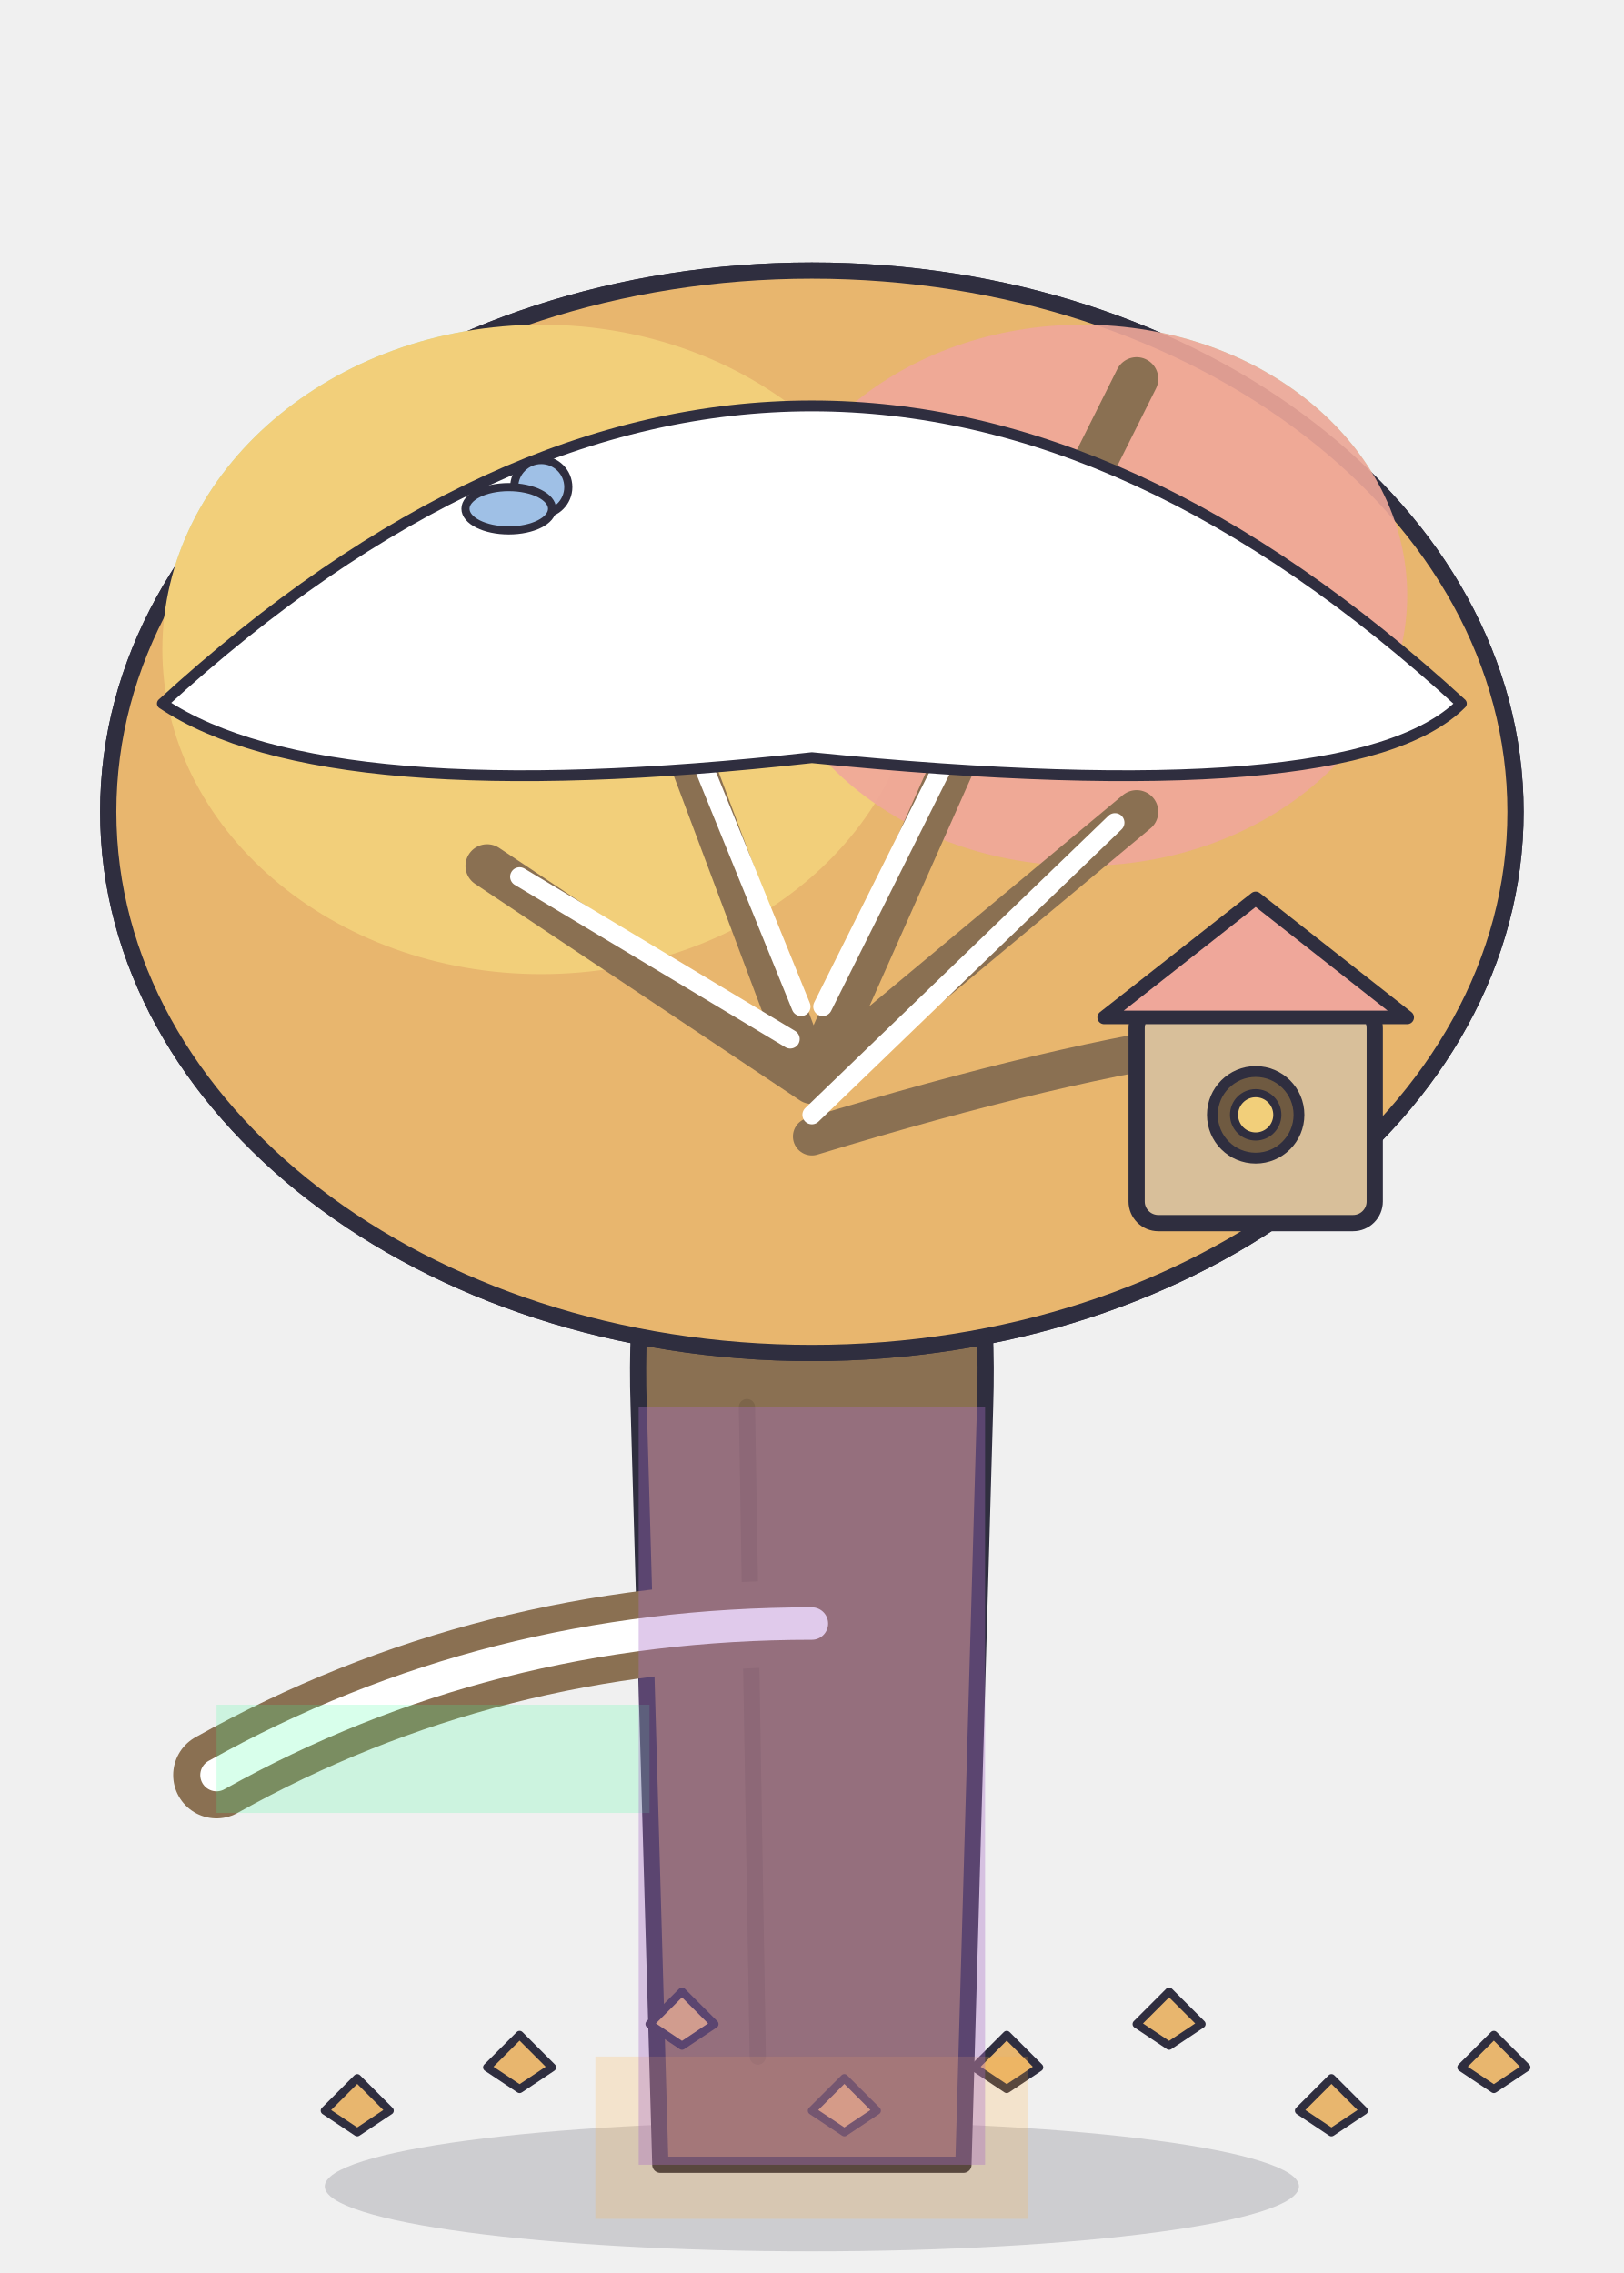
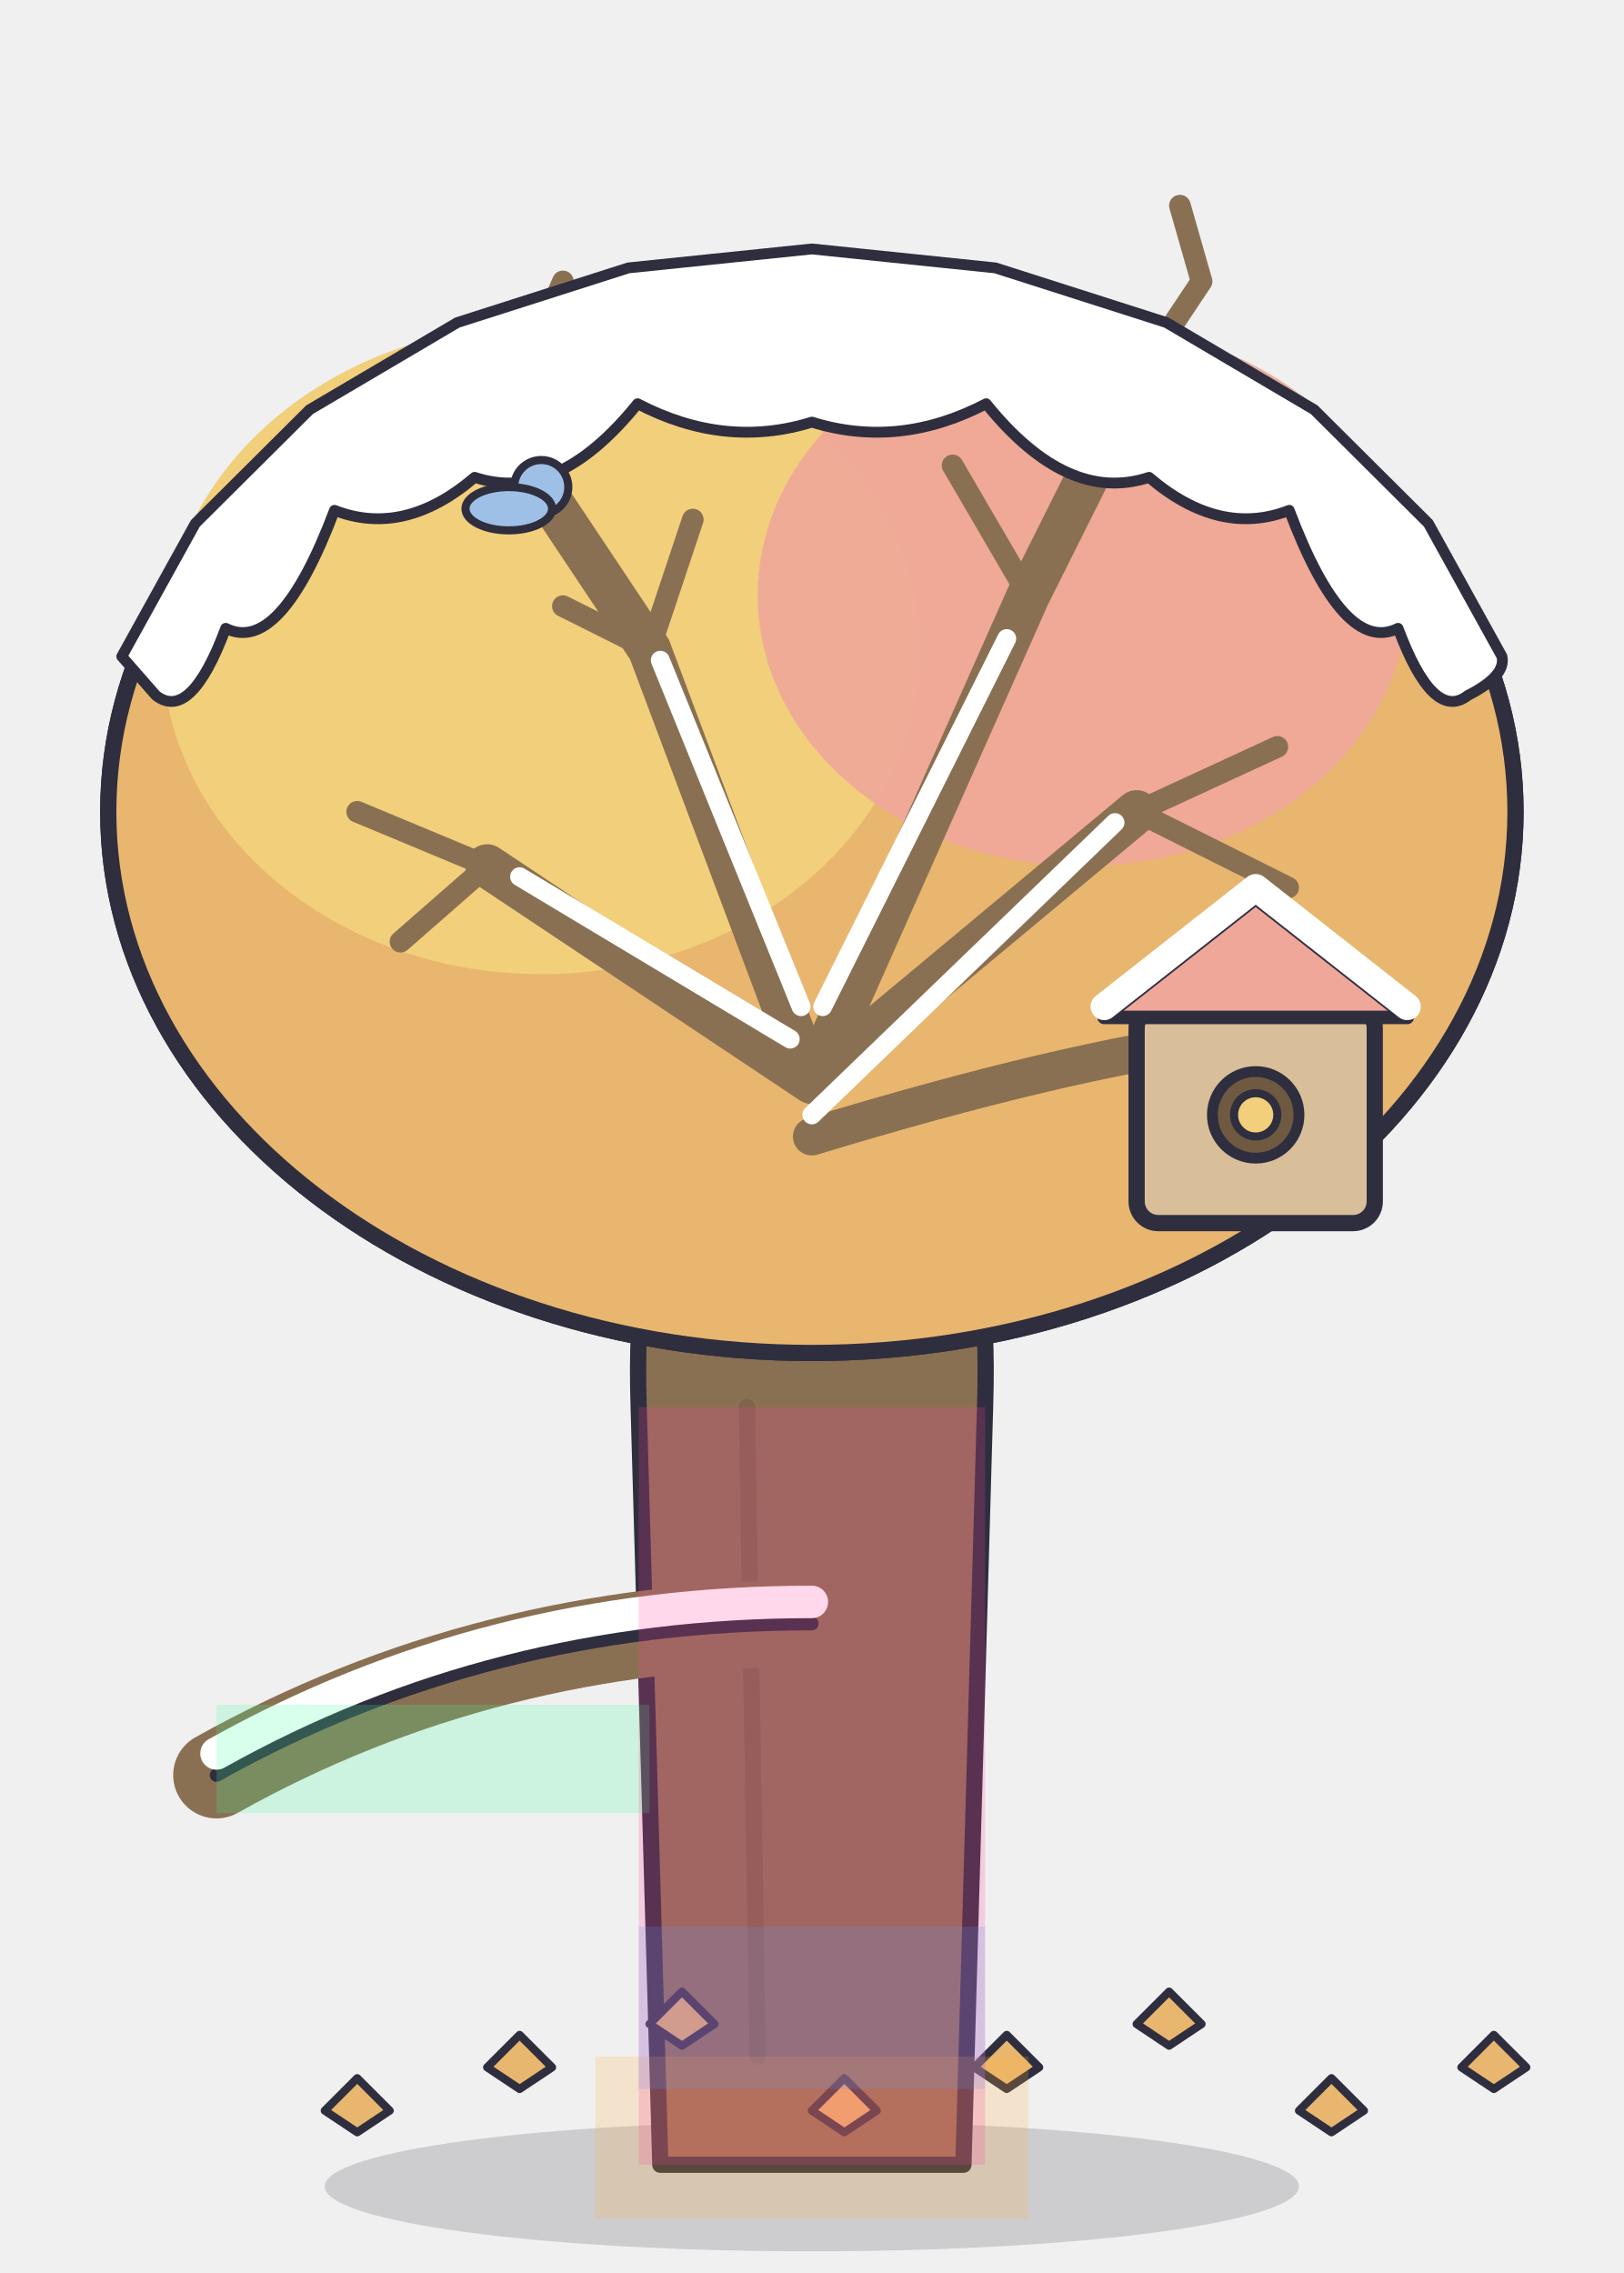
<svg xmlns="http://www.w3.org/2000/svg" viewBox="0 0 300 420" width="300" height="420">
  <g id="stín">
    <ellipse cx="150" cy="404" rx="90" ry="12" fill="#2F2E3F" stroke="none" opacity="0.18" />
  </g>
  <g id="kmen">
    <path d="M 122 400 L 118 260 Q 116 200 150 180 Q 184 200 182 260 L 178 400 Z" fill="#8A7052" stroke="#2F2E3F" stroke-width="3" stroke-linejoin="round" stroke-linecap="round" />
    <path d="M 140 380 L 138 260" fill="none" stroke="#6F5A41" stroke-width="3" stroke-linejoin="round" stroke-linecap="round" opacity="0.5" />
  </g>
  <g id="větev">
    <path d="M 150 300 Q 90 300 40 328" fill="none" stroke="#8A7052" stroke-width="16" stroke-linejoin="round" stroke-linecap="round" />
    <path d="M 150 300 Q 90 300 40 328" fill="none" stroke="#2F2E3F" stroke-width="2.5" stroke-linejoin="round" stroke-linecap="round" />
  </g>
  <g id="koruna">
    <ellipse cx="150" cy="150" rx="130" ry="100" fill="#9FCB8F" stroke="#2F2E3F" stroke-width="3" stroke-linejoin="round" stroke-linecap="round" />
    <ellipse cx="100" cy="120" rx="70" ry="60" fill="#C5E3B8" stroke="none" />
    <ellipse cx="200" cy="110" rx="60" ry="50" fill="#C5E3B8" stroke="none" opacity="0.9" />
    <ellipse cx="150" cy="200" rx="90" ry="40" fill="#7FB06F" stroke="none" opacity="0.6" />
  </g>
  <g id="stav: podzim" data-state="hidden">
    <ellipse cx="150" cy="150" rx="130" ry="100" fill="#E8B66E" stroke="#2F2E3F" stroke-width="3" stroke-linejoin="round" stroke-linecap="round" />
    <ellipse cx="100" cy="120" rx="70" ry="60" fill="#F2CF7A" stroke="none" />
    <ellipse cx="200" cy="110" rx="60" ry="50" fill="#EFA79A" stroke="none" opacity="0.9" />
+   </g>
+   <g id="stav: listí" data-state="hidden">
    <path d="M 60 390 l 6 -6 l 6 6 l -6 4 Z" fill="#E8B66E" stroke="#2F2E3F" stroke-width="1.5" stroke-linejoin="round" stroke-linecap="round" />
    <path d="M 90 382 l 6 -6 l 6 6 l -6 4 Z" fill="#E8B66E" stroke="#2F2E3F" stroke-width="1.5" stroke-linejoin="round" stroke-linecap="round" />
    <path d="M 120 374 l 6 -6 l 6 6 l -6 4 Z" fill="#E8B66E" stroke="#2F2E3F" stroke-width="1.5" stroke-linejoin="round" stroke-linecap="round" />
    <path d="M 150 390 l 6 -6 l 6 6 l -6 4 Z" fill="#E8B66E" stroke="#2F2E3F" stroke-width="1.5" stroke-linejoin="round" stroke-linecap="round" />
    <path d="M 180 382 l 6 -6 l 6 6 l -6 4 Z" fill="#E8B66E" stroke="#2F2E3F" stroke-width="1.5" stroke-linejoin="round" stroke-linecap="round" />
    <path d="M 210 374 l 6 -6 l 6 6 l -6 4 Z" fill="#E8B66E" stroke="#2F2E3F" stroke-width="1.5" stroke-linejoin="round" stroke-linecap="round" />
    <path d="M 240 390 l 6 -6 l 6 6 l -6 4 Z" fill="#E8B66E" stroke="#2F2E3F" stroke-width="1.5" stroke-linejoin="round" stroke-linecap="round" />
    <path d="M 270 382 l 6 -6 l 6 6 l -6 4 Z" fill="#E8B66E" stroke="#2F2E3F" stroke-width="1.5" stroke-linejoin="round" stroke-linecap="round" />
  </g>
  <g id="stav: holý" data-state="hidden">
    <path d="M 150 200 L 120 120 M 150 200 L 190 110 M 150 200 L 90 160 M 120 120 L 100 90 M 190 110 L 210 70 M 150 200 L 210 150" fill="none" stroke="#8A7052" stroke-width="8" stroke-linejoin="round" stroke-linecap="round" />
    <path d="M 150 210 Q 196 196 226 192" fill="none" stroke="#8A7052" stroke-width="7" stroke-linejoin="round" stroke-linecap="round" />
+     <path d="M 100 90 L 86 74 M 100 90 L 98 66 M 120 120 L 104 112 M 210 70 L 222 52 M 210 70 L 230 76 M 190 110 L 176 86 M 90 160 L 66 150 M 90 160 L 74 174 M 210 150 L 236 138 M 210 150 L 238 164 M 120 120 L 128 96 M 86 74 L 76 66 M 98 66 L 104 52 M 222 52 L 218 38" fill="none" stroke="#8A7052" stroke-width="4" stroke-linejoin="round" stroke-linecap="round" />
    <path d="M 148 186 L 122 122 M 152 186 L 186 118 M 146 192 L 96 162 M 150 206 L 206 152" fill="none" stroke="#FFFFFF" stroke-width="3.5" stroke-linejoin="round" stroke-linecap="round" />
  </g>
  <g id="budka">
    <rect x="210" y="186" width="44" height="40" rx="4" fill="#D8BF9A" stroke="#2F2E3F" stroke-width="3" stroke-linejoin="round" stroke-linecap="round" />
    <path d="M 204 188 L 232 166 L 260 188 Z" fill="#EFA79A" stroke="#2F2E3F" stroke-width="2.5" stroke-linejoin="round" stroke-linecap="round" />
    <circle cx="232" cy="206" r="8" fill="#6F5A41" stroke="#2F2E3F" stroke-width="2" stroke-linejoin="round" stroke-linecap="round" />
  </g>
  <g id="stav: sníh" data-state="hidden">
-     <path d="M 30 130 Q 150 20 270 130 Q 250 150 150 140 Q 60 150 30 130 Z" fill="#FFFFFF" stroke="#2F2E3F" stroke-width="2" stroke-linejoin="round" stroke-linecap="round" />
-     <path d="M 40 328 Q 90 300 150 300" fill="none" stroke="#FFFFFF" stroke-width="6" stroke-linejoin="round" stroke-linecap="round" />
+     <path d="M 22.5 121.3 L 36.1 96.7 L 57.2 75.7 L 84.5 59.6 L 116.1 49.5 L 150.0 46.0 L 183.9 49.5 L 215.5 59.6 L 242.8 75.7 L 263.9 96.7 L 277.5 121.3 Q 278.3 124.9 271.2 128.5 Q 264.8 133.5 258.3 116.1 Q 248.3 121.1 238.2 94.3 Q 225.3 99.3 212.3 88.2 Q 197.2 93.2 182.2 74.6 Q 166.1 83.0 150.0 78.0 Q 133.9 83.0 117.8 74.6 Q 102.8 93.2 87.7 88.2 Q 74.7 99.3 61.8 94.3 Q 51.7 121.1 41.7 116.1 Q 35.2 133.5 28.8 128.5 Z" fill="#FFFFFF" stroke="#2F2E3F" stroke-width="2" stroke-linejoin="round" stroke-linecap="round" />
+     <path d="M 40 324 Q 90 296 150 296" fill="none" stroke="#FFFFFF" stroke-width="6" stroke-linejoin="round" stroke-linecap="round" />
+     <path d="M 204 186 L 232 164 L 260 186" fill="none" stroke="#FFFFFF" stroke-width="5" stroke-linejoin="round" stroke-linecap="round" />
  </g>
  <g id="stav: ptáci" data-state="hidden">
    <circle cx="100" cy="90" r="5" fill="#9FC0E6" stroke="#2F2E3F" stroke-width="1.5" stroke-linejoin="round" stroke-linecap="round" />
    <ellipse cx="94" cy="94" rx="8" ry="4" fill="#9FC0E6" stroke="#2F2E3F" stroke-width="1.5" stroke-linejoin="round" stroke-linecap="round" />
    <circle cx="232" cy="206" r="4" fill="#F2CF7A" stroke="#2F2E3F" stroke-width="1.5" stroke-linejoin="round" stroke-linecap="round" />
  </g>
  <rect id="@pata" x="110" y="380" width="80" height="30" fill="#FFB13D" opacity="0.2" />
  <rect id="@plošina" x="40" y="315" width="80" height="20" fill="#3DFF9A" opacity="0.2" />
-   <rect id="@úkryt za kmenem" x="118" y="260" width="64" height="140" fill="#3DA9FF" opacity="0.2" />
+   <rect id="@úkryt za kmenem" x="118" y="356" width="64" height="30" fill="#3DA9FF" opacity="0.2" />
  <rect id="@dotyk kmen" x="118" y="260" width="64" height="140" fill="#FF3D9A" opacity="0.2" />
</svg>
